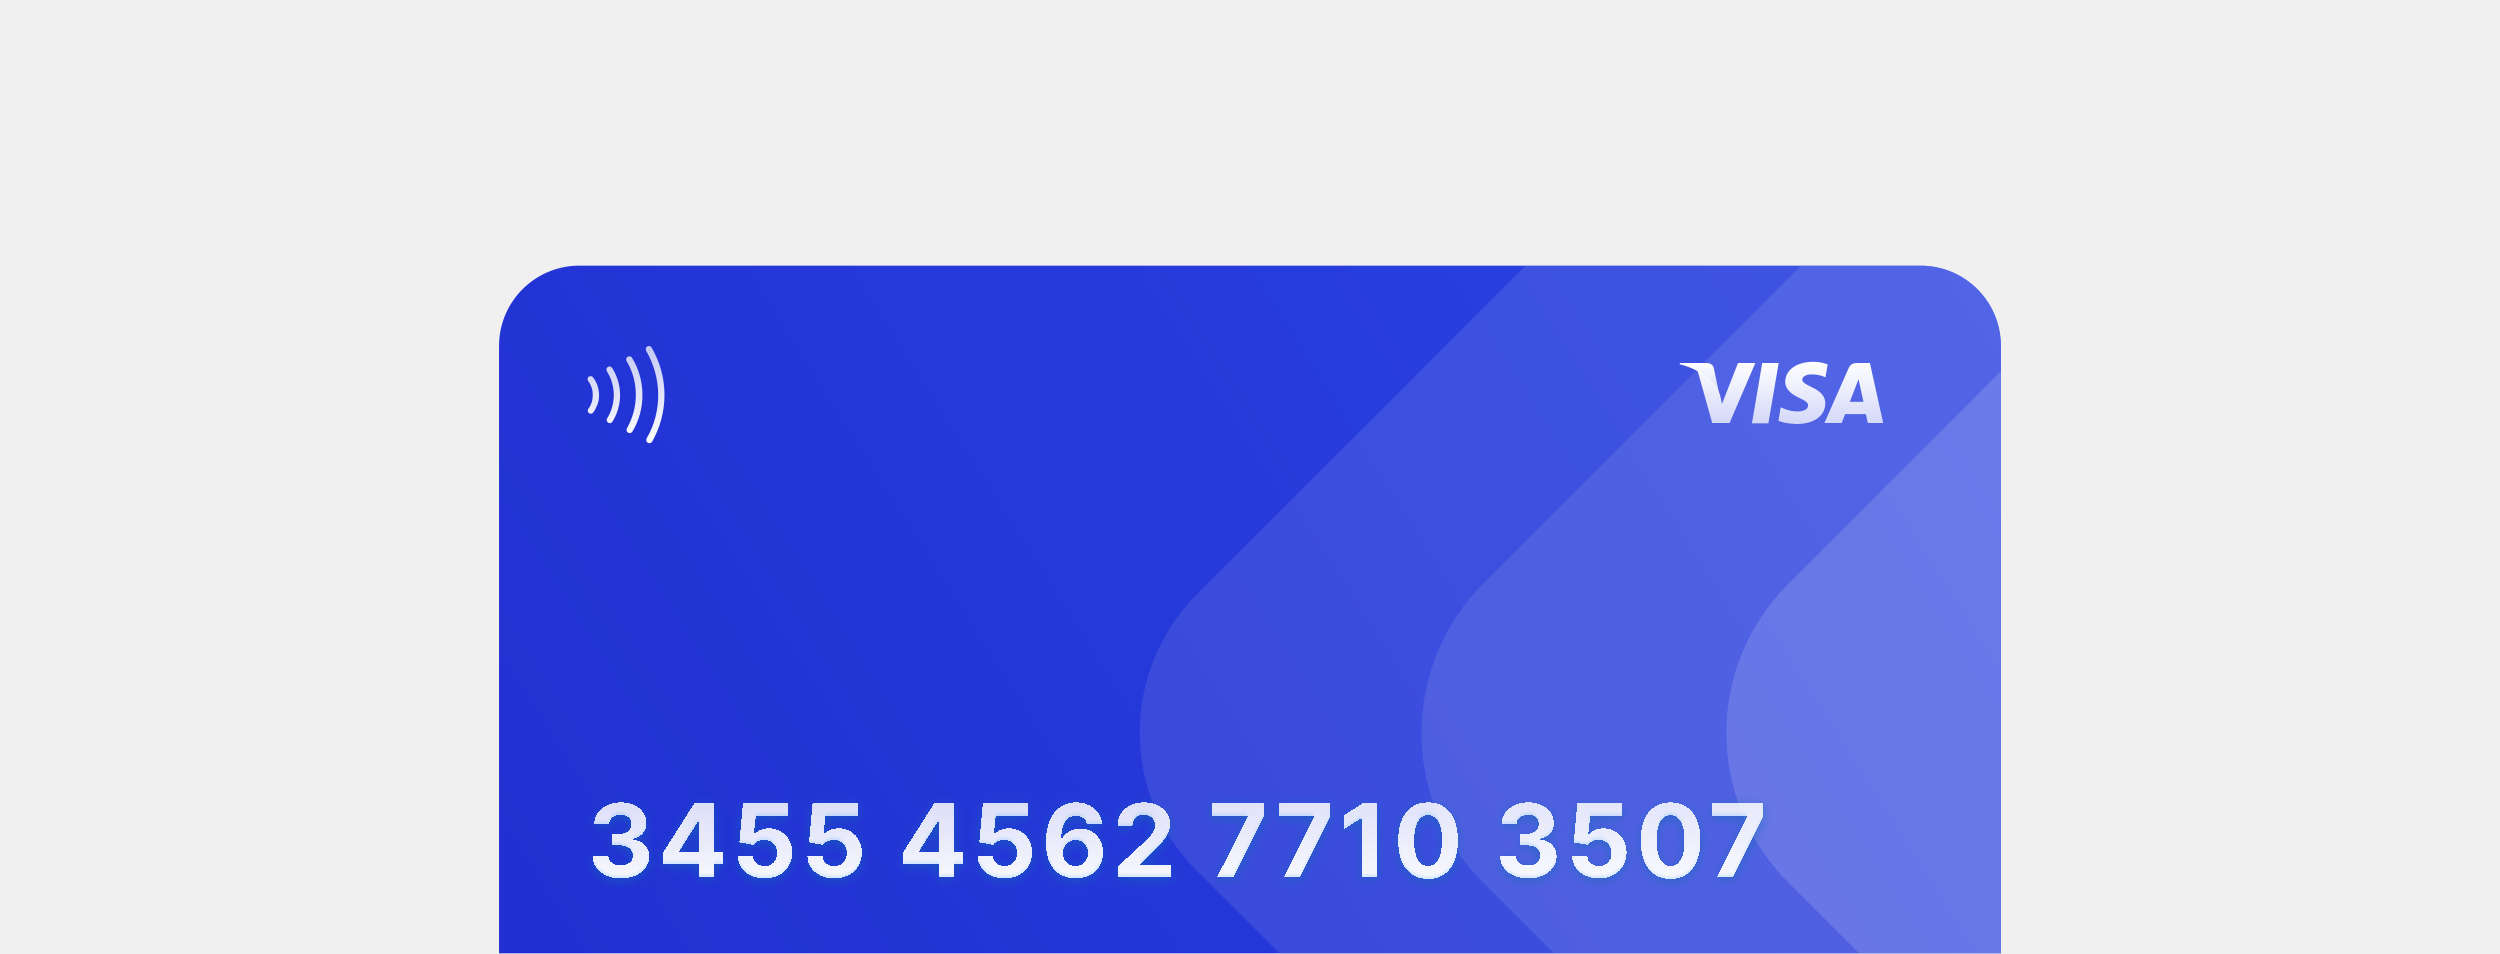
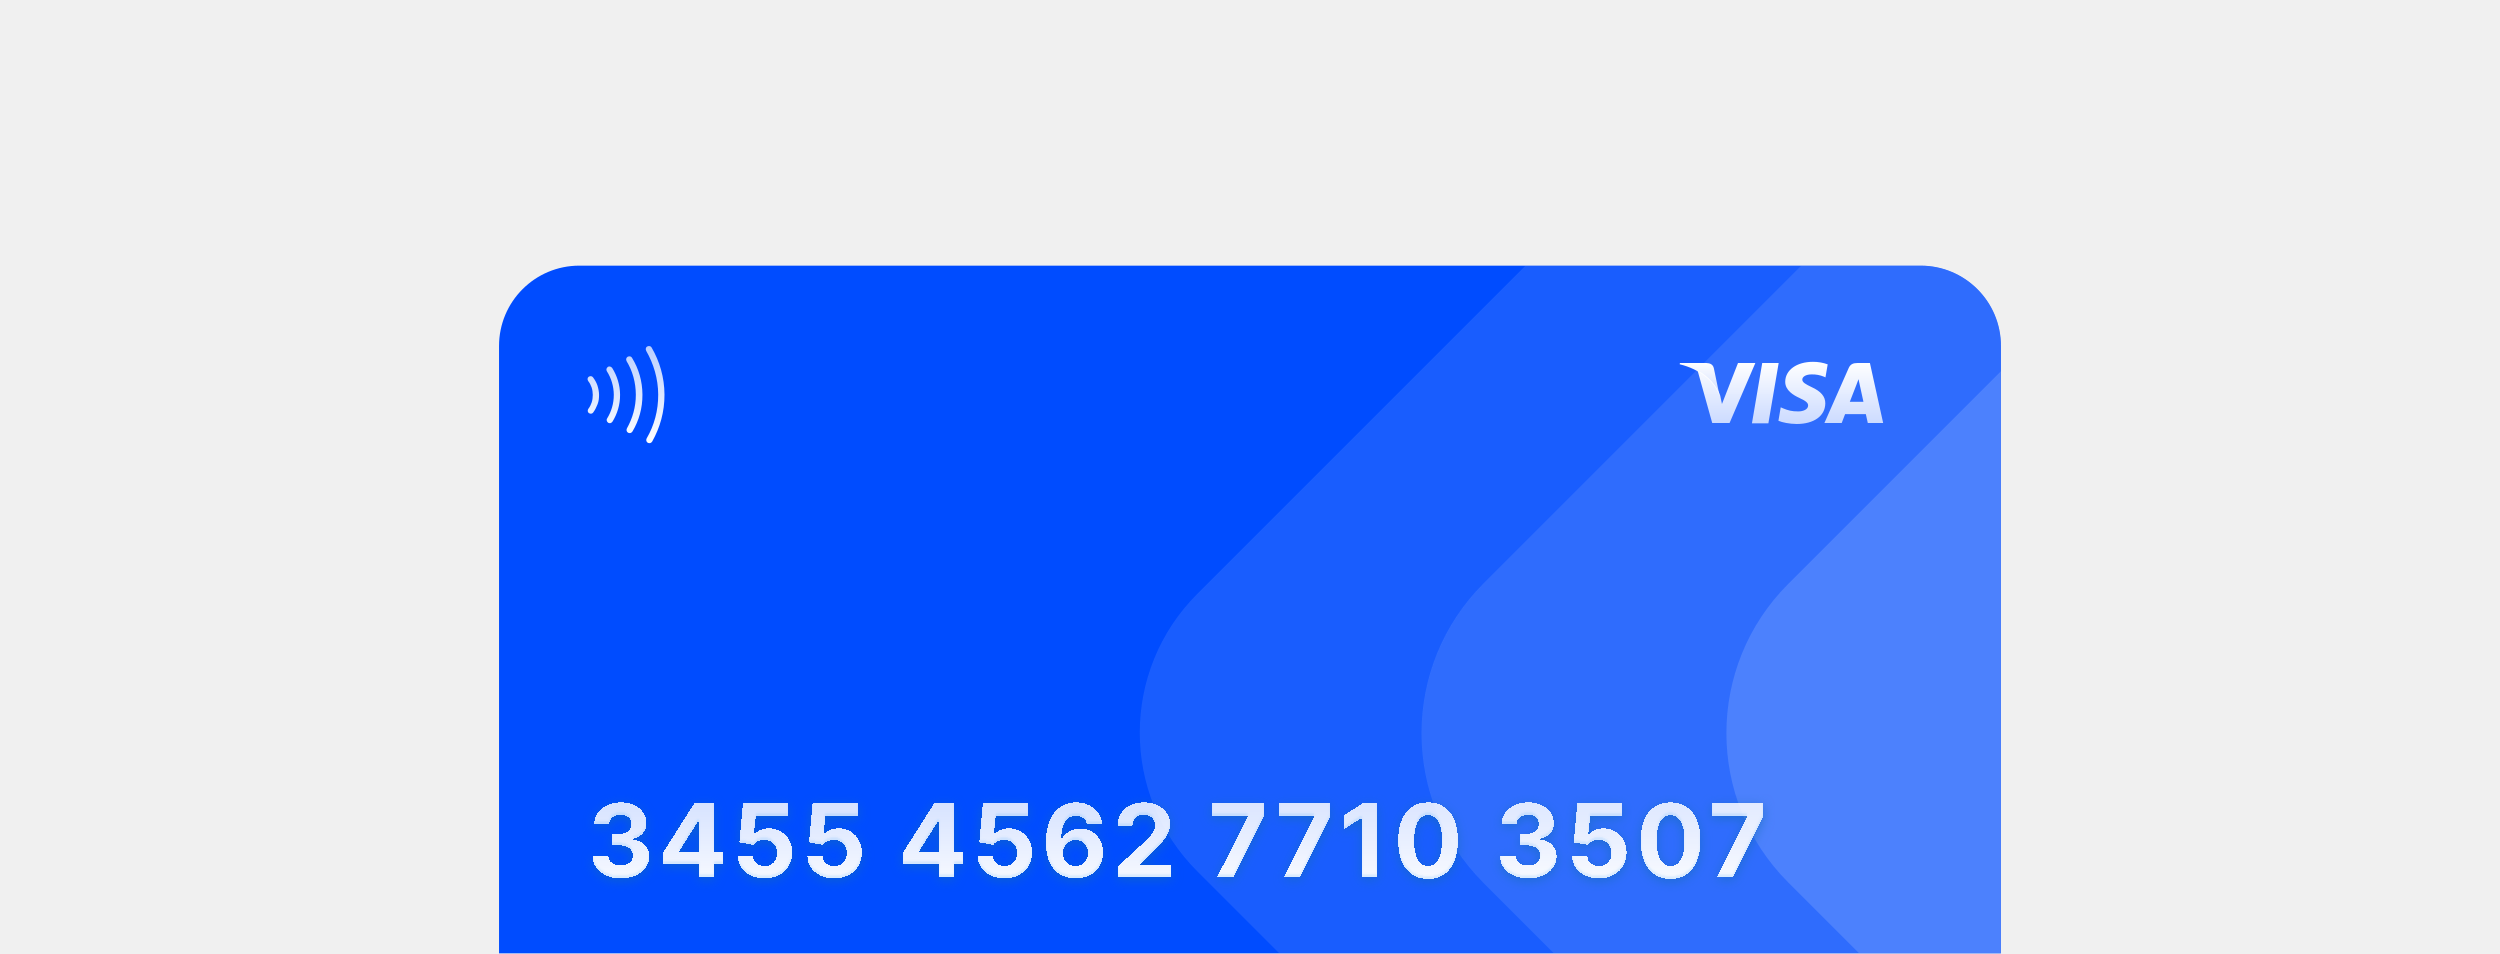
<svg xmlns="http://www.w3.org/2000/svg" width="847" height="323" viewBox="0 0 847 323" fill="none">
  <g clip-path="url(#clip0_841_270)">
    <g clip-path="url(#clip1_841_270)">
-       <rect x="169.075" y="90" width="508.851" height="322" fill="url(#paint0_linear_841_270)" />
+       <rect x="169.075" y="90" width="508.851" height="322" fill="#004CFF" />
      <mask id="mask0_841_270" style="mask-type:alpha" maskUnits="userSpaceOnUse" x="169" y="90" width="509" height="322">
        <rect x="169.075" y="90" width="508.851" height="322" rx="27.211" fill="#16084C" />
      </mask>
      <g mask="url(#mask0_841_270)">
        <path opacity="0.4" d="M562.404 44.449L405.613 201.239C379.674 227.178 379.674 269.234 405.613 295.173L562.404 451.964C588.343 477.903 630.398 477.903 656.337 451.964L813.128 295.173C839.067 269.234 839.067 227.178 813.128 201.239L656.337 44.449C630.398 18.51 588.343 18.51 562.404 44.449Z" fill="#FEFEFE" fill-opacity="0.25" />
        <path opacity="0.4" d="M672.011 28.267L502.622 197.656C474.599 225.679 474.599 271.113 502.622 299.136L672.011 468.525C700.034 496.548 745.468 496.548 773.491 468.525L942.88 299.136C970.903 271.113 970.903 225.679 942.88 197.656L773.491 28.267C745.468 0.244 700.034 0.244 672.011 28.267Z" fill="#FEFEFE" fill-opacity="0.25" />
        <path opacity="0.4" d="M774.677 29.004L605.855 197.826C577.926 225.755 577.926 271.037 605.855 298.966L774.677 467.788C802.606 495.717 847.888 495.717 875.817 467.788L1044.64 298.966C1072.57 271.037 1072.57 225.755 1044.64 197.826L875.817 29.004C847.888 1.075 802.606 1.075 774.677 29.004Z" fill="#FEFEFE" fill-opacity="0.35" />
      </g>
      <g filter="url(#filter0_di_841_270)">
-         <path d="M210.305 297.588C208.477 297.588 206.849 297.274 205.421 296.645C204.001 296.009 202.879 295.136 202.055 294.026C201.239 292.908 200.819 291.619 200.794 290.158H206.131C206.163 290.77 206.363 291.309 206.73 291.774C207.106 292.231 207.604 292.586 208.224 292.839C208.844 293.092 209.542 293.218 210.317 293.218C211.125 293.218 211.839 293.075 212.459 292.79C213.079 292.504 213.564 292.108 213.915 291.603C214.266 291.097 214.442 290.513 214.442 289.852C214.442 289.183 214.254 288.591 213.879 288.077C213.511 287.555 212.981 287.147 212.287 286.853C211.602 286.56 210.786 286.413 209.839 286.413H207.502V282.52H209.839C210.639 282.52 211.345 282.382 211.957 282.104C212.577 281.827 213.059 281.443 213.401 280.954C213.744 280.456 213.915 279.877 213.915 279.216C213.915 278.587 213.764 278.037 213.462 277.563C213.169 277.082 212.753 276.707 212.214 276.437C211.684 276.168 211.063 276.033 210.353 276.033C209.635 276.033 208.979 276.164 208.383 276.425C207.787 276.678 207.31 277.041 206.951 277.514C206.592 277.988 206.4 278.543 206.376 279.179H201.296C201.32 277.735 201.733 276.462 202.532 275.36C203.332 274.259 204.409 273.398 205.764 272.778C207.126 272.149 208.664 271.835 210.378 271.835C212.108 271.835 213.622 272.149 214.919 272.778C216.216 273.406 217.224 274.254 217.942 275.323C218.668 276.384 219.028 277.576 219.019 278.897C219.028 280.301 218.591 281.472 217.71 282.41C216.837 283.349 215.698 283.944 214.295 284.197V284.393C216.139 284.63 217.542 285.27 218.505 286.315C219.476 287.351 219.958 288.649 219.95 290.207C219.958 291.635 219.546 292.904 218.713 294.014C217.889 295.124 216.751 295.997 215.298 296.633C213.846 297.27 212.181 297.588 210.305 297.588ZM224.759 292.839V288.665L235.224 272.178H238.822V277.955H236.692L230.095 288.396V288.591H244.967V292.839H224.759ZM236.79 297.245V291.566L236.888 289.718V272.178H241.858V297.245H236.79ZM259.032 297.588C257.302 297.588 255.76 297.27 254.405 296.633C253.059 295.997 251.99 295.119 251.198 294.002C250.407 292.884 249.995 291.603 249.962 290.158H255.103C255.16 291.129 255.568 291.917 256.327 292.521C257.086 293.124 257.988 293.426 259.032 293.426C259.864 293.426 260.599 293.243 261.235 292.875C261.88 292.5 262.382 291.982 262.741 291.321C263.108 290.652 263.291 289.885 263.291 289.02C263.291 288.139 263.104 287.363 262.728 286.694C262.361 286.025 261.851 285.503 261.198 285.128C260.546 284.752 259.799 284.56 258.959 284.552C258.224 284.552 257.51 284.703 256.817 285.005C256.131 285.307 255.597 285.719 255.213 286.241L250.501 285.397L251.688 272.178H267.012V276.511H256.058L255.409 282.79H255.556C255.996 282.17 256.662 281.656 257.551 281.248C258.44 280.84 259.436 280.636 260.538 280.636C262.047 280.636 263.393 280.991 264.577 281.7C265.76 282.41 266.694 283.385 267.38 284.626C268.065 285.858 268.404 287.278 268.396 288.885C268.404 290.574 268.012 292.076 267.221 293.39C266.437 294.695 265.34 295.723 263.928 296.474C262.524 297.217 260.892 297.588 259.032 297.588ZM282.626 297.588C280.896 297.588 279.354 297.27 277.999 296.633C276.653 295.997 275.584 295.119 274.793 294.002C274.001 292.884 273.589 291.603 273.556 290.158H278.697C278.754 291.129 279.162 291.917 279.921 292.521C280.68 293.124 281.582 293.426 282.626 293.426C283.458 293.426 284.193 293.243 284.829 292.875C285.474 292.5 285.976 291.982 286.335 291.321C286.702 290.652 286.886 289.885 286.886 289.02C286.886 288.139 286.698 287.363 286.323 286.694C285.955 286.025 285.445 285.503 284.793 285.128C284.14 284.752 283.393 284.56 282.553 284.552C281.818 284.552 281.104 284.703 280.411 285.005C279.725 285.307 279.191 285.719 278.807 286.241L274.095 285.397L275.282 272.178H290.607V276.511H279.652L279.003 282.79H279.15C279.591 282.17 280.256 281.656 281.145 281.248C282.035 280.84 283.03 280.636 284.132 280.636C285.641 280.636 286.988 280.991 288.171 281.7C289.354 282.41 290.288 283.385 290.974 284.626C291.659 285.858 291.998 287.278 291.99 288.885C291.998 290.574 291.606 292.076 290.815 293.39C290.031 294.695 288.934 295.723 287.522 296.474C286.119 297.217 284.487 297.588 282.626 297.588ZM306.041 292.839V288.665L316.507 272.178H320.105V277.955H317.975L311.378 288.396V288.591H326.25V292.839H306.041ZM318.073 297.245V291.566L318.171 289.718V272.178H323.141V297.245H318.073ZM340.315 297.588C338.585 297.588 337.043 297.27 335.688 296.633C334.342 295.997 333.273 295.119 332.481 294.002C331.69 292.884 331.278 291.603 331.245 290.158H336.386C336.443 291.129 336.851 291.917 337.61 292.521C338.369 293.124 339.27 293.426 340.315 293.426C341.147 293.426 341.882 293.243 342.518 292.875C343.163 292.5 343.665 291.982 344.024 291.321C344.391 290.652 344.574 289.885 344.574 289.02C344.574 288.139 344.387 287.363 344.011 286.694C343.644 286.025 343.134 285.503 342.481 285.128C341.829 284.752 341.082 284.56 340.242 284.552C339.507 284.552 338.793 284.703 338.1 285.005C337.414 285.307 336.88 285.719 336.496 286.241L331.784 285.397L332.971 272.178H348.295V276.511H337.341L336.692 282.79H336.839C337.279 282.17 337.944 281.656 338.834 281.248C339.723 280.84 340.719 280.636 341.82 280.636C343.33 280.636 344.676 280.991 345.86 281.7C347.043 282.41 347.977 283.385 348.663 284.626C349.348 285.858 349.687 287.278 349.678 288.885C349.687 290.574 349.295 292.076 348.503 293.39C347.72 294.695 346.623 295.723 345.211 296.474C343.807 297.217 342.175 297.588 340.315 297.588ZM364.374 297.588C363.085 297.58 361.841 297.363 360.641 296.939C359.45 296.515 358.381 295.825 357.434 294.871C356.488 293.916 355.737 292.651 355.182 291.076C354.635 289.501 354.362 287.567 354.362 285.274C354.37 283.169 354.611 281.288 355.084 279.632C355.566 277.967 356.251 276.556 357.14 275.397C358.038 274.238 359.111 273.357 360.36 272.753C361.608 272.141 363.007 271.835 364.558 271.835C366.231 271.835 367.708 272.161 368.989 272.814C370.27 273.459 371.298 274.336 372.073 275.446C372.856 276.556 373.33 277.8 373.493 279.179H368.267C368.063 278.306 367.634 277.62 366.981 277.123C366.329 276.625 365.521 276.376 364.558 276.376C362.926 276.376 361.686 277.086 360.837 278.506C359.996 279.926 359.568 281.855 359.552 284.295H359.723C360.098 283.553 360.604 282.92 361.241 282.398C361.885 281.868 362.616 281.464 363.432 281.186C364.256 280.901 365.125 280.758 366.039 280.758C367.524 280.758 368.846 281.109 370.005 281.811C371.163 282.504 372.077 283.459 372.746 284.675C373.415 285.891 373.75 287.282 373.75 288.849C373.75 290.546 373.354 292.055 372.563 293.377C371.779 294.699 370.682 295.736 369.27 296.486C367.867 297.229 366.235 297.596 364.374 297.588ZM364.35 293.426C365.166 293.426 365.896 293.23 366.541 292.839C367.185 292.447 367.691 291.917 368.058 291.248C368.426 290.578 368.609 289.828 368.609 288.995C368.609 288.163 368.426 287.416 368.058 286.756C367.699 286.095 367.202 285.568 366.565 285.177C365.929 284.785 365.202 284.589 364.386 284.589C363.774 284.589 363.207 284.703 362.685 284.932C362.171 285.16 361.718 285.478 361.326 285.886C360.943 286.294 360.641 286.768 360.421 287.306C360.2 287.837 360.09 288.404 360.09 289.008C360.09 289.815 360.274 290.554 360.641 291.223C361.016 291.892 361.522 292.427 362.159 292.827C362.803 293.226 363.534 293.426 364.35 293.426ZM378.886 297.245V293.426L387.809 285.164C388.568 284.43 389.205 283.769 389.719 283.181C390.241 282.594 390.637 282.019 390.906 281.456C391.175 280.884 391.31 280.268 391.31 279.607C391.31 278.873 391.143 278.241 390.808 277.71C390.473 277.172 390.017 276.76 389.437 276.474C388.858 276.18 388.201 276.033 387.467 276.033C386.7 276.033 386.03 276.188 385.459 276.498C384.888 276.809 384.447 277.253 384.137 277.833C383.827 278.412 383.672 279.101 383.672 279.901H378.642C378.642 278.261 379.013 276.837 379.755 275.629C380.498 274.422 381.538 273.487 382.877 272.826C384.215 272.166 385.757 271.835 387.503 271.835C389.298 271.835 390.861 272.153 392.191 272.79C393.529 273.418 394.57 274.291 395.312 275.409C396.055 276.527 396.426 277.808 396.426 279.252C396.426 280.199 396.238 281.133 395.863 282.055C395.496 282.977 394.839 284.002 393.893 285.128C392.946 286.246 391.612 287.588 389.89 289.155L386.23 292.741V292.912H396.757V297.245H378.886ZM412.323 297.245L422.715 276.682V276.511H410.61V272.178H428.198V276.572L417.794 297.245H412.323ZM434.874 297.245L445.266 276.682V276.511H433.16V272.178H450.749V276.572L440.345 297.245H434.874ZM466.666 272.178V297.245H461.366V277.208H461.219L455.478 280.807V276.107L461.684 272.178H466.666ZM483.831 297.796C481.726 297.788 479.914 297.27 478.396 296.241C476.887 295.213 475.724 293.724 474.908 291.774C474.1 289.824 473.7 287.478 473.708 284.736C473.708 282.002 474.112 279.673 474.92 277.747C475.736 275.821 476.899 274.356 478.409 273.353C479.926 272.341 481.734 271.835 483.831 271.835C485.928 271.835 487.731 272.341 489.241 273.353C490.759 274.365 491.925 275.833 492.741 277.759C493.557 279.677 493.961 282.002 493.953 284.736C493.953 287.486 493.545 289.836 492.729 291.786C491.921 293.736 490.763 295.226 489.253 296.254C487.743 297.282 485.936 297.796 483.831 297.796ZM483.831 293.402C485.267 293.402 486.413 292.68 487.27 291.235C488.127 289.791 488.551 287.625 488.543 284.736C488.543 282.835 488.347 281.252 487.956 279.987C487.572 278.722 487.025 277.771 486.315 277.135C485.614 276.498 484.785 276.18 483.831 276.18C482.403 276.18 481.26 276.894 480.404 278.322C479.547 279.75 479.114 281.888 479.106 284.736C479.106 286.662 479.298 288.269 479.681 289.558C480.073 290.84 480.624 291.802 481.334 292.447C482.044 293.084 482.876 293.402 483.831 293.402ZM517.733 297.588C515.905 297.588 514.277 297.274 512.849 296.645C511.429 296.009 510.307 295.136 509.483 294.026C508.667 292.908 508.247 291.619 508.222 290.158H513.559C513.592 290.77 513.791 291.309 514.159 291.774C514.534 292.231 515.032 292.586 515.652 292.839C516.272 293.092 516.97 293.218 517.745 293.218C518.553 293.218 519.267 293.075 519.887 292.79C520.507 292.504 520.993 292.108 521.343 291.603C521.694 291.097 521.87 290.513 521.87 289.852C521.87 289.183 521.682 288.591 521.307 288.077C520.94 287.555 520.409 287.147 519.716 286.853C519.03 286.56 518.214 286.413 517.268 286.413H514.93V282.52H517.268C518.067 282.52 518.773 282.382 519.385 282.104C520.005 281.827 520.487 281.443 520.829 280.954C521.172 280.456 521.343 279.877 521.343 279.216C521.343 278.587 521.193 278.037 520.891 277.563C520.597 277.082 520.181 276.707 519.642 276.437C519.112 276.168 518.492 276.033 517.782 276.033C517.064 276.033 516.407 276.164 515.811 276.425C515.215 276.678 514.738 277.041 514.379 277.514C514.02 277.988 513.828 278.543 513.804 279.179H508.724C508.749 277.735 509.161 276.462 509.96 275.36C510.76 274.259 511.837 273.398 513.192 272.778C514.554 272.149 516.093 271.835 517.806 271.835C519.536 271.835 521.05 272.149 522.347 272.778C523.645 273.406 524.652 274.254 525.37 275.323C526.097 276.384 526.456 277.576 526.448 278.897C526.456 280.301 526.019 281.472 525.138 282.41C524.265 283.349 523.126 283.944 521.723 284.197V284.393C523.567 284.63 524.971 285.27 525.933 286.315C526.904 287.351 527.386 288.649 527.378 290.207C527.386 291.635 526.974 292.904 526.142 294.014C525.317 295.124 524.179 295.997 522.727 296.633C521.274 297.27 519.609 297.588 517.733 297.588ZM541.722 297.588C539.992 297.588 538.449 297.27 537.095 296.633C535.748 295.997 534.68 295.119 533.888 294.002C533.096 292.884 532.684 291.603 532.652 290.158H537.793C537.85 291.129 538.258 291.917 539.017 292.521C539.775 293.124 540.677 293.426 541.722 293.426C542.554 293.426 543.288 293.243 543.925 292.875C544.569 292.5 545.071 291.982 545.43 291.321C545.797 290.652 545.981 289.885 545.981 289.02C545.981 288.139 545.793 287.363 545.418 286.694C545.051 286.025 544.541 285.503 543.888 285.128C543.235 284.752 542.489 284.56 541.648 284.552C540.914 284.552 540.2 284.703 539.506 285.005C538.821 285.307 538.286 285.719 537.903 286.241L533.19 285.397L534.378 272.178H549.702V276.511H538.747L538.099 282.79H538.245C538.686 282.17 539.351 281.656 540.241 281.248C541.13 280.84 542.125 280.636 543.227 280.636C544.737 280.636 546.083 280.991 547.266 281.7C548.449 282.41 549.384 283.385 550.069 284.626C550.755 285.858 551.093 287.278 551.085 288.885C551.093 290.574 550.702 292.076 549.91 293.39C549.127 294.695 548.029 295.723 546.618 296.474C545.214 297.217 543.582 297.588 541.722 297.588ZM565.989 297.796C563.884 297.788 562.072 297.27 560.554 296.241C559.045 295.213 557.882 293.724 557.066 291.774C556.258 289.824 555.858 287.478 555.866 284.736C555.866 282.002 556.27 279.673 557.078 277.747C557.894 275.821 559.057 274.356 560.567 273.353C562.084 272.341 563.892 271.835 565.989 271.835C568.086 271.835 569.889 272.341 571.399 273.353C572.917 274.365 574.084 275.833 574.9 277.759C575.716 279.677 576.119 282.002 576.111 284.736C576.111 287.486 575.703 289.836 574.887 291.786C574.079 293.736 572.921 295.226 571.411 296.254C569.902 297.282 568.094 297.796 565.989 297.796ZM565.989 293.402C567.425 293.402 568.572 292.68 569.428 291.235C570.285 289.791 570.709 287.625 570.701 284.736C570.701 282.835 570.505 281.252 570.114 279.987C569.73 278.722 569.184 277.771 568.474 277.135C567.772 276.498 566.944 276.18 565.989 276.18C564.561 276.18 563.419 276.894 562.562 278.322C561.705 279.75 561.272 281.888 561.264 284.736C561.264 286.662 561.456 288.269 561.84 289.558C562.231 290.84 562.782 291.802 563.492 292.447C564.202 293.084 565.034 293.402 565.989 293.402ZM581.587 297.245L591.979 276.682V276.511H579.874V272.178H597.463V276.572L587.059 297.245H581.587Z" fill="url(#paint1_linear_841_270)" shape-rendering="crispEdges" />
+         <path d="M210.304 297.588C208.476 297.588 206.849 297.274 205.421 296.645C204.001 296.009 202.879 295.136 202.055 294.026C201.239 292.908 200.818 291.619 200.794 290.158H206.13C206.163 290.77 206.363 291.309 206.73 291.774C207.106 292.231 207.603 292.586 208.223 292.839C208.844 293.092 209.541 293.218 210.317 293.218C211.124 293.218 211.838 293.075 212.459 292.79C213.079 292.504 213.564 292.108 213.915 291.603C214.266 291.097 214.441 290.513 214.441 289.852C214.441 289.183 214.254 288.591 213.878 288.077C213.511 287.555 212.981 287.147 212.287 286.853C211.602 286.56 210.786 286.413 209.839 286.413H207.501V282.52H209.839C210.639 282.52 211.345 282.382 211.957 282.104C212.577 281.827 213.058 281.443 213.401 280.954C213.744 280.456 213.915 279.877 213.915 279.216C213.915 278.587 213.764 278.037 213.462 277.563C213.168 277.082 212.752 276.707 212.214 276.437C211.683 276.168 211.063 276.033 210.353 276.033C209.635 276.033 208.978 276.164 208.383 276.425C207.787 276.678 207.31 277.041 206.951 277.514C206.592 277.988 206.4 278.543 206.375 279.179H201.296C201.32 277.735 201.732 276.462 202.532 275.36C203.332 274.259 204.409 273.398 205.763 272.778C207.126 272.149 208.664 271.835 210.378 271.835C212.108 271.835 213.621 272.149 214.919 272.778C216.216 273.406 217.224 274.254 217.942 275.323C218.668 276.384 219.027 277.576 219.019 278.897C219.027 280.301 218.591 281.472 217.709 282.41C216.836 283.349 215.698 283.944 214.294 284.197V284.393C216.139 284.63 217.542 285.27 218.505 286.315C219.476 287.351 219.957 288.649 219.949 290.207C219.957 291.635 219.545 292.904 218.713 294.014C217.889 295.124 216.751 295.997 215.298 296.633C213.846 297.27 212.181 297.588 210.304 297.588ZM224.758 292.839V288.665L235.223 272.178H238.822V277.955H236.692L230.095 288.396V288.591H244.966V292.839H224.758ZM236.79 297.245V291.566L236.888 289.718V272.178H241.857V297.245H236.79ZM259.032 297.588C257.302 297.588 255.76 297.27 254.405 296.633C253.059 295.997 251.99 295.119 251.198 294.002C250.407 292.884 249.995 291.603 249.962 290.158H255.103C255.16 291.129 255.568 291.917 256.327 292.521C257.086 293.124 257.987 293.426 259.032 293.426C259.864 293.426 260.598 293.243 261.235 292.875C261.88 292.5 262.381 291.982 262.74 291.321C263.108 290.652 263.291 289.885 263.291 289.02C263.291 288.139 263.104 287.363 262.728 286.694C262.361 286.025 261.851 285.503 261.198 285.128C260.545 284.752 259.799 284.56 258.958 284.552C258.224 284.552 257.51 284.703 256.816 285.005C256.131 285.307 255.596 285.719 255.213 286.241L250.501 285.397L251.688 272.178H267.012V276.511H256.057L255.409 282.79H255.556C255.996 282.17 256.661 281.656 257.551 281.248C258.44 280.84 259.436 280.636 260.537 280.636C262.047 280.636 263.393 280.991 264.576 281.7C265.76 282.41 266.694 283.385 267.379 284.626C268.065 285.858 268.403 287.278 268.395 288.885C268.403 290.574 268.012 292.076 267.22 293.39C266.437 294.695 265.339 295.723 263.928 296.474C262.524 297.217 260.892 297.588 259.032 297.588ZM282.626 297.588C280.896 297.588 279.354 297.27 277.999 296.633C276.653 295.997 275.584 295.119 274.792 294.002C274.001 292.884 273.589 291.603 273.556 290.158H278.697C278.754 291.129 279.162 291.917 279.921 292.521C280.68 293.124 281.581 293.426 282.626 293.426C283.458 293.426 284.193 293.243 284.829 292.875C285.474 292.5 285.976 291.982 286.335 291.321C286.702 290.652 286.885 289.885 286.885 289.02C286.885 288.139 286.698 287.363 286.322 286.694C285.955 286.025 285.445 285.503 284.792 285.128C284.14 284.752 283.393 284.56 282.552 284.552C281.818 284.552 281.104 284.703 280.41 285.005C279.725 285.307 279.191 285.719 278.807 286.241L274.095 285.397L275.282 272.178H290.606V276.511H279.652L279.003 282.79H279.15C279.59 282.17 280.255 281.656 281.145 281.248C282.034 280.84 283.03 280.636 284.131 280.636C285.641 280.636 286.987 280.991 288.171 281.7C289.354 282.41 290.288 283.385 290.974 284.626C291.659 285.858 291.998 287.278 291.989 288.885C291.998 290.574 291.606 292.076 290.814 293.39C290.031 294.695 288.934 295.723 287.522 296.474C286.118 297.217 284.486 297.588 282.626 297.588ZM306.041 292.839V288.665L316.506 272.178H320.105V277.955H317.975L311.378 288.396V288.591H326.249V292.839H306.041ZM318.073 297.245V291.566L318.171 289.718V272.178H323.14V297.245H318.073ZM340.315 297.588C338.585 297.588 337.043 297.27 335.688 296.633C334.342 295.997 333.273 295.119 332.481 294.002C331.69 292.884 331.278 291.603 331.245 290.158H336.386C336.443 291.129 336.851 291.917 337.61 292.521C338.369 293.124 339.27 293.426 340.315 293.426C341.147 293.426 341.881 293.243 342.518 292.875C343.163 292.5 343.664 291.982 344.023 291.321C344.391 290.652 344.574 289.885 344.574 289.02C344.574 288.139 344.387 287.363 344.011 286.694C343.644 286.025 343.134 285.503 342.481 285.128C341.828 284.752 341.082 284.56 340.241 284.552C339.507 284.552 338.793 284.703 338.099 285.005C337.414 285.307 336.879 285.719 336.496 286.241L331.783 285.397L332.971 272.178H348.295V276.511H337.34L336.692 282.79H336.839C337.279 282.17 337.944 281.656 338.834 281.248C339.723 280.84 340.719 280.636 341.82 280.636C343.33 280.636 344.676 280.991 345.859 281.7C347.043 282.41 347.977 283.385 348.662 284.626C349.348 285.858 349.686 287.278 349.678 288.885C349.686 290.574 349.295 292.076 348.503 293.39C347.72 294.695 346.622 295.723 345.211 296.474C343.807 297.217 342.175 297.588 340.315 297.588ZM364.374 297.588C363.085 297.58 361.84 297.363 360.641 296.939C359.449 296.515 358.381 295.825 357.434 294.871C356.487 293.916 355.737 292.651 355.182 291.076C354.635 289.501 354.362 287.567 354.362 285.274C354.37 283.169 354.611 281.288 355.084 279.632C355.565 277.967 356.251 276.556 357.14 275.397C358.038 274.238 359.111 273.357 360.359 272.753C361.608 272.141 363.007 271.835 364.558 271.835C366.23 271.835 367.707 272.161 368.988 272.814C370.27 273.459 371.298 274.336 372.073 275.446C372.856 276.556 373.33 277.8 373.493 279.179H368.266C368.062 278.306 367.634 277.62 366.981 277.123C366.328 276.625 365.52 276.376 364.558 276.376C362.926 276.376 361.685 277.086 360.837 278.506C359.996 279.926 359.568 281.855 359.551 284.295H359.723C360.098 283.553 360.604 282.92 361.241 282.398C361.885 281.868 362.616 281.464 363.432 281.186C364.256 280.901 365.125 280.758 366.039 280.758C367.524 280.758 368.846 281.109 370.004 281.811C371.163 282.504 372.077 283.459 372.746 284.675C373.415 285.891 373.75 287.282 373.75 288.849C373.75 290.546 373.354 292.055 372.562 293.377C371.779 294.699 370.682 295.736 369.27 296.486C367.866 297.229 366.234 297.596 364.374 297.588ZM364.35 293.426C365.166 293.426 365.896 293.23 366.54 292.839C367.185 292.447 367.691 291.917 368.058 291.248C368.425 290.578 368.609 289.828 368.609 288.995C368.609 288.163 368.425 287.416 368.058 286.756C367.699 286.095 367.201 285.568 366.565 285.177C365.928 284.785 365.202 284.589 364.386 284.589C363.774 284.589 363.207 284.703 362.685 284.932C362.171 285.16 361.718 285.478 361.326 285.886C360.943 286.294 360.641 286.768 360.42 287.306C360.2 287.837 360.09 288.404 360.09 289.008C360.09 289.815 360.274 290.554 360.641 291.223C361.016 291.892 361.522 292.427 362.159 292.827C362.803 293.226 363.534 293.426 364.35 293.426ZM378.886 297.245V293.426L387.809 285.164C388.568 284.43 389.204 283.769 389.718 283.181C390.241 282.594 390.636 282.019 390.906 281.456C391.175 280.884 391.31 280.268 391.31 279.607C391.31 278.873 391.142 278.241 390.808 277.71C390.473 277.172 390.016 276.76 389.437 276.474C388.858 276.18 388.201 276.033 387.466 276.033C386.699 276.033 386.03 276.188 385.459 276.498C384.888 276.809 384.447 277.253 384.137 277.833C383.827 278.412 383.672 279.101 383.672 279.901H378.641C378.641 278.261 379.013 276.837 379.755 275.629C380.498 274.422 381.538 273.487 382.876 272.826C384.215 272.166 385.757 271.835 387.503 271.835C389.298 271.835 390.861 272.153 392.191 272.79C393.529 273.418 394.57 274.291 395.312 275.409C396.055 276.527 396.426 277.808 396.426 279.252C396.426 280.199 396.238 281.133 395.863 282.055C395.496 282.977 394.839 284.002 393.892 285.128C392.946 286.246 391.612 287.588 389.89 289.155L386.23 292.741V292.912H396.756V297.245H378.886ZM412.323 297.245L422.715 276.682V276.511H410.609V272.178H428.198V276.572L417.794 297.245H412.323ZM434.874 297.245L445.265 276.682V276.511H433.16V272.178H450.749V276.572L440.345 297.245H434.874ZM466.665 272.178V297.245H461.366V277.208H461.219L455.478 280.807V276.107L461.684 272.178H466.665ZM483.831 297.796C481.725 297.788 479.914 297.27 478.396 296.241C476.886 295.213 475.724 293.724 474.908 291.774C474.1 289.824 473.7 287.478 473.708 284.736C473.708 282.002 474.112 279.673 474.92 277.747C475.736 275.821 476.899 274.356 478.408 273.353C479.926 272.341 481.733 271.835 483.831 271.835C485.928 271.835 487.731 272.341 489.241 273.353C490.758 274.365 491.925 275.833 492.741 277.759C493.557 279.677 493.961 282.002 493.953 284.736C493.953 287.486 493.545 289.836 492.729 291.786C491.921 293.736 490.762 295.226 489.253 296.254C487.743 297.282 485.936 297.796 483.831 297.796ZM483.831 293.402C485.267 293.402 486.413 292.68 487.27 291.235C488.127 289.791 488.551 287.625 488.543 284.736C488.543 282.835 488.347 281.252 487.955 279.987C487.572 278.722 487.025 277.771 486.315 277.135C485.613 276.498 484.785 276.18 483.831 276.18C482.403 276.18 481.26 276.894 480.403 278.322C479.547 279.75 479.114 281.888 479.106 284.736C479.106 286.662 479.298 288.269 479.681 289.558C480.073 290.84 480.624 291.802 481.334 292.447C482.044 293.084 482.876 293.402 483.831 293.402ZM517.732 297.588C515.905 297.588 514.277 297.274 512.849 296.645C511.429 296.009 510.307 295.136 509.483 294.026C508.667 292.908 508.247 291.619 508.222 290.158H513.559C513.591 290.77 513.791 291.309 514.158 291.774C514.534 292.231 515.031 292.586 515.652 292.839C516.272 293.092 516.969 293.218 517.745 293.218C518.553 293.218 519.267 293.075 519.887 292.79C520.507 292.504 520.992 292.108 521.343 291.603C521.694 291.097 521.87 290.513 521.87 289.852C521.87 289.183 521.682 288.591 521.306 288.077C520.939 287.555 520.409 287.147 519.715 286.853C519.03 286.56 518.214 286.413 517.267 286.413H514.93V282.52H517.267C518.067 282.52 518.773 282.382 519.385 282.104C520.005 281.827 520.486 281.443 520.829 280.954C521.172 280.456 521.343 279.877 521.343 279.216C521.343 278.587 521.192 278.037 520.89 277.563C520.597 277.082 520.18 276.707 519.642 276.437C519.111 276.168 518.491 276.033 517.781 276.033C517.063 276.033 516.406 276.164 515.811 276.425C515.215 276.678 514.738 277.041 514.379 277.514C514.02 277.988 513.828 278.543 513.803 279.179H508.724C508.748 277.735 509.16 276.462 509.96 275.36C510.76 274.259 511.837 273.398 513.191 272.778C514.554 272.149 516.092 271.835 517.806 271.835C519.536 271.835 521.049 272.149 522.347 272.778C523.644 273.406 524.652 274.254 525.37 275.323C526.096 276.384 526.455 277.576 526.447 278.897C526.455 280.301 526.019 281.472 525.138 282.41C524.264 283.349 523.126 283.944 521.723 284.197V284.393C523.567 284.63 524.97 285.27 525.933 286.315C526.904 287.351 527.386 288.649 527.377 290.207C527.386 291.635 526.974 292.904 526.141 294.014C525.317 295.124 524.179 295.997 522.726 296.633C521.274 297.27 519.609 297.588 517.732 297.588ZM541.721 297.588C539.991 297.588 538.449 297.27 537.095 296.633C535.748 295.997 534.679 295.119 533.888 294.002C533.096 292.884 532.684 291.603 532.652 290.158H537.792C537.849 291.129 538.257 291.917 539.016 292.521C539.775 293.124 540.677 293.426 541.721 293.426C542.554 293.426 543.288 293.243 543.924 292.875C544.569 292.5 545.071 291.982 545.43 291.321C545.797 290.652 545.981 289.885 545.981 289.02C545.981 288.139 545.793 287.363 545.418 286.694C545.051 286.025 544.541 285.503 543.888 285.128C543.235 284.752 542.488 284.56 541.648 284.552C540.913 284.552 540.199 284.703 539.506 285.005C538.82 285.307 538.286 285.719 537.902 286.241L533.19 285.397L534.377 272.178H549.702V276.511H538.747L538.098 282.79H538.245C538.686 282.17 539.351 281.656 540.24 281.248C541.13 280.84 542.125 280.636 543.227 280.636C544.736 280.636 546.083 280.991 547.266 281.7C548.449 282.41 549.383 283.385 550.069 284.626C550.754 285.858 551.093 287.278 551.085 288.885C551.093 290.574 550.701 292.076 549.91 293.39C549.126 294.695 548.029 295.723 546.617 296.474C545.214 297.217 543.582 297.588 541.721 297.588ZM565.989 297.796C563.883 297.788 562.072 297.27 560.554 296.241C559.045 295.213 557.882 293.724 557.066 291.774C556.258 289.824 555.858 287.478 555.866 284.736C555.866 282.002 556.27 279.673 557.078 277.747C557.894 275.821 559.057 274.356 560.566 273.353C562.084 272.341 563.892 271.835 565.989 271.835C568.086 271.835 569.889 272.341 571.399 273.353C572.916 274.365 574.083 275.833 574.899 277.759C575.715 279.677 576.119 282.002 576.111 284.736C576.111 287.486 575.703 289.836 574.887 291.786C574.079 293.736 572.921 295.226 571.411 296.254C569.901 297.282 568.094 297.796 565.989 297.796ZM565.989 293.402C567.425 293.402 568.571 292.68 569.428 291.235C570.285 289.791 570.709 287.625 570.701 284.736C570.701 282.835 570.505 281.252 570.114 279.987C569.73 278.722 569.183 277.771 568.473 277.135C567.772 276.498 566.943 276.18 565.989 276.18C564.561 276.18 563.418 276.894 562.561 278.322C561.705 279.75 561.272 281.888 561.264 284.736C561.264 286.662 561.456 288.269 561.839 289.558C562.231 290.84 562.782 291.802 563.492 292.447C564.202 293.084 565.034 293.402 565.989 293.402ZM581.587 297.245L591.979 276.682V276.511H579.874V272.178H597.462V276.572L587.058 297.245H581.587Z" fill="url(#paint0_linear_841_270)" shape-rendering="crispEdges" />
      </g>
-       <path d="M593.558 143.426L597.041 122.993H602.61L599.126 143.426H593.558ZM619.221 123.441C617.623 122.863 615.935 122.572 614.235 122.583C608.739 122.583 604.867 125.351 604.834 129.319C604.803 132.252 607.598 133.887 609.708 134.863C611.874 135.864 612.601 136.502 612.591 137.395C612.577 138.763 610.861 139.388 609.263 139.388C607.036 139.388 605.854 139.075 604.027 138.317L603.311 137.993L602.53 142.561C603.829 143.13 606.232 143.624 608.725 143.649C614.573 143.649 618.368 140.914 618.412 136.677C618.433 134.355 616.953 132.588 613.742 131.132C611.798 130.194 610.607 129.558 610.62 128.602C610.62 127.754 611.628 126.847 613.805 126.847C615.232 126.815 616.65 127.082 617.968 127.629L618.466 127.865L619.221 123.441ZM633.529 122.993H629.244C627.917 122.993 626.923 123.356 626.34 124.68L618.105 143.322H623.967C623.967 143.322 624.905 140.843 625.121 140.299L632.144 140.307C632.308 141.012 632.811 143.322 632.811 143.322H638.015L633.529 122.993ZM626.716 136.129C627.176 134.953 628.932 130.424 628.932 130.424C628.899 130.478 629.389 129.242 629.669 128.476L630.046 130.235C630.046 130.235 631.111 135.107 631.333 136.129H626.716ZM588.832 122.993L583.399 136.878L582.82 134.056C581.809 130.804 578.657 127.28 575.134 125.516L580.102 143.322L585.974 143.316L594.711 122.993H588.805" fill="url(#paint2_linear_841_270)" />
-       <path d="M578.083 122.993H569.152L569.08 123.417C576.059 125.107 580.676 129.19 582.593 134.094L580.642 124.711C580.306 123.419 579.33 123.034 578.122 122.989" fill="url(#paint3_linear_841_270)" />
-       <path fill-rule="evenodd" clip-rule="evenodd" d="M200.964 139.764L200.959 139.771L200.954 139.779C200.664 140.189 200.015 140.309 199.508 139.951C199.102 139.664 198.98 139.025 199.325 138.52C199.841 137.862 200.216 137.093 200.462 136.341C200.719 135.559 200.838 134.669 200.833 133.797C200.828 132.925 200.7 132.037 200.435 131.257C200.181 130.508 199.798 129.743 199.275 129.091C198.924 128.59 199.039 127.949 199.442 127.658C199.946 127.294 200.596 127.408 200.89 127.815L200.895 127.822L200.901 127.829C201.551 128.688 202.085 129.641 202.404 130.577C202.74 131.678 202.954 132.742 202.96 133.786C202.966 134.884 202.861 135.924 202.458 136.947C202.019 138.061 201.594 138.915 200.964 139.764ZM205.67 141.802L205.683 141.784L205.695 141.766C207.138 139.454 207.97 136.665 207.954 133.759C207.939 130.854 207.077 128.075 205.611 125.779C205.293 125.275 205.436 124.679 205.971 124.292C206.331 124.032 207.007 124.124 207.407 124.662C209.063 127.289 210.063 130.464 210.081 133.748C210.099 137.144 209.133 140.216 207.504 142.863C207.127 143.381 206.55 143.527 206.053 143.233C205.513 142.838 205.415 142.164 205.67 141.802ZM214.116 121.208L214.13 121.237L214.147 121.263C216.39 124.921 217.637 129.141 217.661 133.708C217.686 138.273 216.485 142.503 214.282 146.184C213.945 146.727 213.375 146.88 212.797 146.611C212.271 146.268 212.129 145.7 212.404 145.126C214.277 141.799 215.442 137.879 215.42 133.72C215.398 129.579 214.315 125.665 212.279 122.338C212.003 121.77 212.14 121.204 212.659 120.857C213.287 120.558 213.897 120.777 214.116 121.208ZM220.759 117.727L220.769 117.746L220.78 117.765C223.499 122.465 225.096 127.838 225.127 133.668C225.158 139.492 223.621 144.877 220.958 149.601C220.619 150.138 220.052 150.289 219.477 150.021C218.952 149.679 218.81 149.113 219.081 148.541C221.647 144.162 223.029 139.088 223 133.679C222.972 128.256 221.414 123.202 218.927 118.866C218.615 118.233 218.834 117.613 219.27 117.392C219.908 117.069 220.537 117.288 220.759 117.727Z" fill="url(#paint4_linear_841_270)" />
+       <path d="M593.558 143.426L597.041 122.993H602.61L599.126 143.426H593.558ZM619.221 123.441C617.623 122.863 615.935 122.572 614.235 122.583C608.739 122.583 604.867 125.351 604.834 129.319C604.803 132.252 607.598 133.887 609.708 134.863C611.874 135.864 612.601 136.502 612.591 137.395C612.577 138.763 610.861 139.388 609.263 139.388C607.036 139.388 605.854 139.075 604.027 138.317L603.311 137.993L602.53 142.561C603.829 143.13 606.232 143.624 608.725 143.649C614.573 143.649 618.368 140.914 618.412 136.677C618.433 134.355 616.953 132.588 613.742 131.132C611.798 130.194 610.607 129.558 610.62 128.602C610.62 127.754 611.628 126.847 613.805 126.847C615.232 126.815 616.65 127.082 617.968 127.629L618.466 127.865L619.221 123.441ZM633.529 122.993H629.244C627.917 122.993 626.923 123.356 626.34 124.68L618.105 143.322H623.967C623.967 143.322 624.905 140.843 625.121 140.299L632.144 140.307C632.308 141.012 632.811 143.322 632.811 143.322H638.015L633.529 122.993ZM626.716 136.129C627.176 134.953 628.932 130.424 628.932 130.424C628.899 130.478 629.389 129.242 629.669 128.476L630.046 130.235C630.046 130.235 631.111 135.107 631.333 136.129H626.716ZM588.832 122.993L583.399 136.878L582.82 134.056C581.809 130.804 578.657 127.28 575.134 125.516L580.102 143.322L585.974 143.316L594.711 122.993H588.805" fill="url(#paint1_linear_841_270)" />
+       <path d="M578.083 122.993H569.152L569.08 123.417C576.059 125.107 580.676 129.19 582.593 134.094L580.642 124.711C580.306 123.419 579.33 123.034 578.122 122.989" fill="url(#paint2_linear_841_270)" />
+       <path fill-rule="evenodd" clip-rule="evenodd" d="M200.964 139.764L200.958 139.771L200.953 139.779C200.664 140.189 200.015 140.309 199.508 139.951C199.101 139.664 198.979 139.025 199.325 138.52C199.841 137.862 200.216 137.093 200.462 136.341C200.718 135.559 200.837 134.669 200.833 133.797C200.828 132.925 200.7 132.037 200.435 131.257C200.181 130.508 199.798 129.743 199.275 129.091C198.924 128.59 199.039 127.949 199.442 127.658C199.946 127.294 200.596 127.408 200.89 127.815L200.895 127.822L200.9 127.829C201.551 128.688 202.085 129.641 202.404 130.577C202.74 131.678 202.954 132.742 202.959 133.786C202.965 134.884 202.86 135.924 202.457 136.947C202.018 138.061 201.593 138.915 200.964 139.764ZM205.67 141.802L205.683 141.784L205.695 141.766C207.137 139.454 207.969 136.665 207.954 133.759C207.939 130.854 207.077 128.075 205.611 125.779C205.293 125.275 205.436 124.679 205.971 124.292C206.331 124.032 207.006 124.124 207.407 124.662C209.063 127.289 210.063 130.464 210.081 133.748C210.099 137.144 209.133 140.216 207.504 142.863C207.127 143.381 206.55 143.527 206.053 143.233C205.513 142.838 205.415 142.164 205.67 141.802ZM214.116 121.208L214.13 121.237L214.146 121.263C216.39 124.921 217.637 129.141 217.661 133.708C217.685 138.273 216.485 142.503 214.282 146.184C213.944 146.727 213.374 146.88 212.796 146.611C212.27 146.268 212.129 145.7 212.404 145.126C214.277 141.799 215.442 137.879 215.42 133.72C215.398 129.579 214.315 125.665 212.278 122.338C212.003 121.77 212.139 121.204 212.659 120.857C213.286 120.558 213.897 120.777 214.116 121.208ZM220.759 117.727L220.769 117.746L220.78 117.765C223.498 122.465 225.096 127.838 225.127 133.668C225.158 139.492 223.621 144.877 220.957 149.601C220.619 150.138 220.052 150.289 219.476 150.021C218.952 149.679 218.81 149.113 219.081 148.541C221.647 144.162 223.029 139.088 223 133.679C222.971 128.256 221.414 123.202 218.926 118.866C218.615 118.233 218.834 117.613 219.269 117.392C219.908 117.069 220.537 117.288 220.759 117.727Z" fill="url(#paint3_linear_841_270)" />
    </g>
  </g>
  <defs>
    <filter id="filter0_di_841_270" x="197.166" y="269.114" width="403.925" height="33.217" filterUnits="userSpaceOnUse" color-interpolation-filters="sRGB">
      <feFlood flood-opacity="0" result="BackgroundImageFix" />
      <feColorMatrix in="SourceAlpha" type="matrix" values="0 0 0 0 0 0 0 0 0 0 0 0 0 0 0 0 0 0 127 0" result="hardAlpha" />
      <feOffset dy="0.907" />
      <feGaussianBlur stdDeviation="1.814" />
      <feComposite in2="hardAlpha" operator="out" />
      <feColorMatrix type="matrix" values="0 0 0 0 0.071 0 0 0 0 0.426 0 0 0 0 0.696 0 0 0 0.58 0" />
      <feBlend mode="normal" in2="BackgroundImageFix" result="effect1_dropShadow_841_270" />
      <feBlend mode="normal" in="SourceGraphic" in2="effect1_dropShadow_841_270" result="shape" />
      <feColorMatrix in="SourceAlpha" type="matrix" values="0 0 0 0 0 0 0 0 0 0 0 0 0 0 0 0 0 0 127 0" result="hardAlpha" />
      <feOffset dy="-0.907" />
      <feGaussianBlur stdDeviation="0.454" />
      <feComposite in2="hardAlpha" operator="arithmetic" k2="-1" k3="1" />
      <feColorMatrix type="matrix" values="0 0 0 0 0.188 0 0 0 0 0.604 0 0 0 0 0.98 0 0 0 0.15 0" />
      <feBlend mode="normal" in2="shape" result="effect2_innerShadow_841_270" />
    </filter>
-     <linearGradient id="paint0_linear_841_270" x1="675.204" y1="91.361" x2="169.075" y2="412" gradientUnits="userSpaceOnUse">
-       <stop stop-color="#2B43E3" />
-       <stop offset="0.996" stop-color="#202ED0" />
-     </linearGradient>
-     <linearGradient id="paint1_linear_841_270" x1="399.507" y1="263.245" x2="399.507" y2="305.245" gradientUnits="userSpaceOnUse">
+     <linearGradient id="paint0_linear_841_270" x1="399.507" y1="263.245" x2="399.507" y2="305.245" gradientUnits="userSpaceOnUse">
      <stop stop-color="white" stop-opacity="0.8" />
      <stop offset="1" stop-color="white" />
    </linearGradient>
-     <linearGradient id="paint2_linear_841_270" x1="606.575" y1="122.583" x2="606.575" y2="143.649" gradientUnits="userSpaceOnUse">
+     <linearGradient id="paint1_linear_841_270" x1="606.575" y1="122.583" x2="606.575" y2="143.649" gradientUnits="userSpaceOnUse">
      <stop stop-color="white" />
      <stop offset="1" stop-color="white" stop-opacity="0.75" />
    </linearGradient>
-     <linearGradient id="paint3_linear_841_270" x1="575.837" y1="122.989" x2="575.837" y2="134.094" gradientUnits="userSpaceOnUse">
+     <linearGradient id="paint2_linear_841_270" x1="575.837" y1="122.989" x2="575.837" y2="134.094" gradientUnits="userSpaceOnUse">
      <stop stop-color="white" />
      <stop offset="1" stop-color="white" stop-opacity="0.75" />
    </linearGradient>
-     <linearGradient id="paint4_linear_841_270" x1="212.023" y1="117.28" x2="212.199" y2="150.192" gradientUnits="userSpaceOnUse">
+     <linearGradient id="paint3_linear_841_270" x1="212.023" y1="117.28" x2="212.198" y2="150.192" gradientUnits="userSpaceOnUse">
      <stop stop-color="white" stop-opacity="0.73" />
      <stop offset="1" stop-color="white" />
    </linearGradient>
    <clipPath id="clip0_841_270">
      <rect width="847" height="323" fill="white" />
    </clipPath>
    <clipPath id="clip1_841_270">
      <rect x="169.075" y="90" width="508.851" height="322" rx="27.211" fill="white" />
    </clipPath>
  </defs>
</svg>
